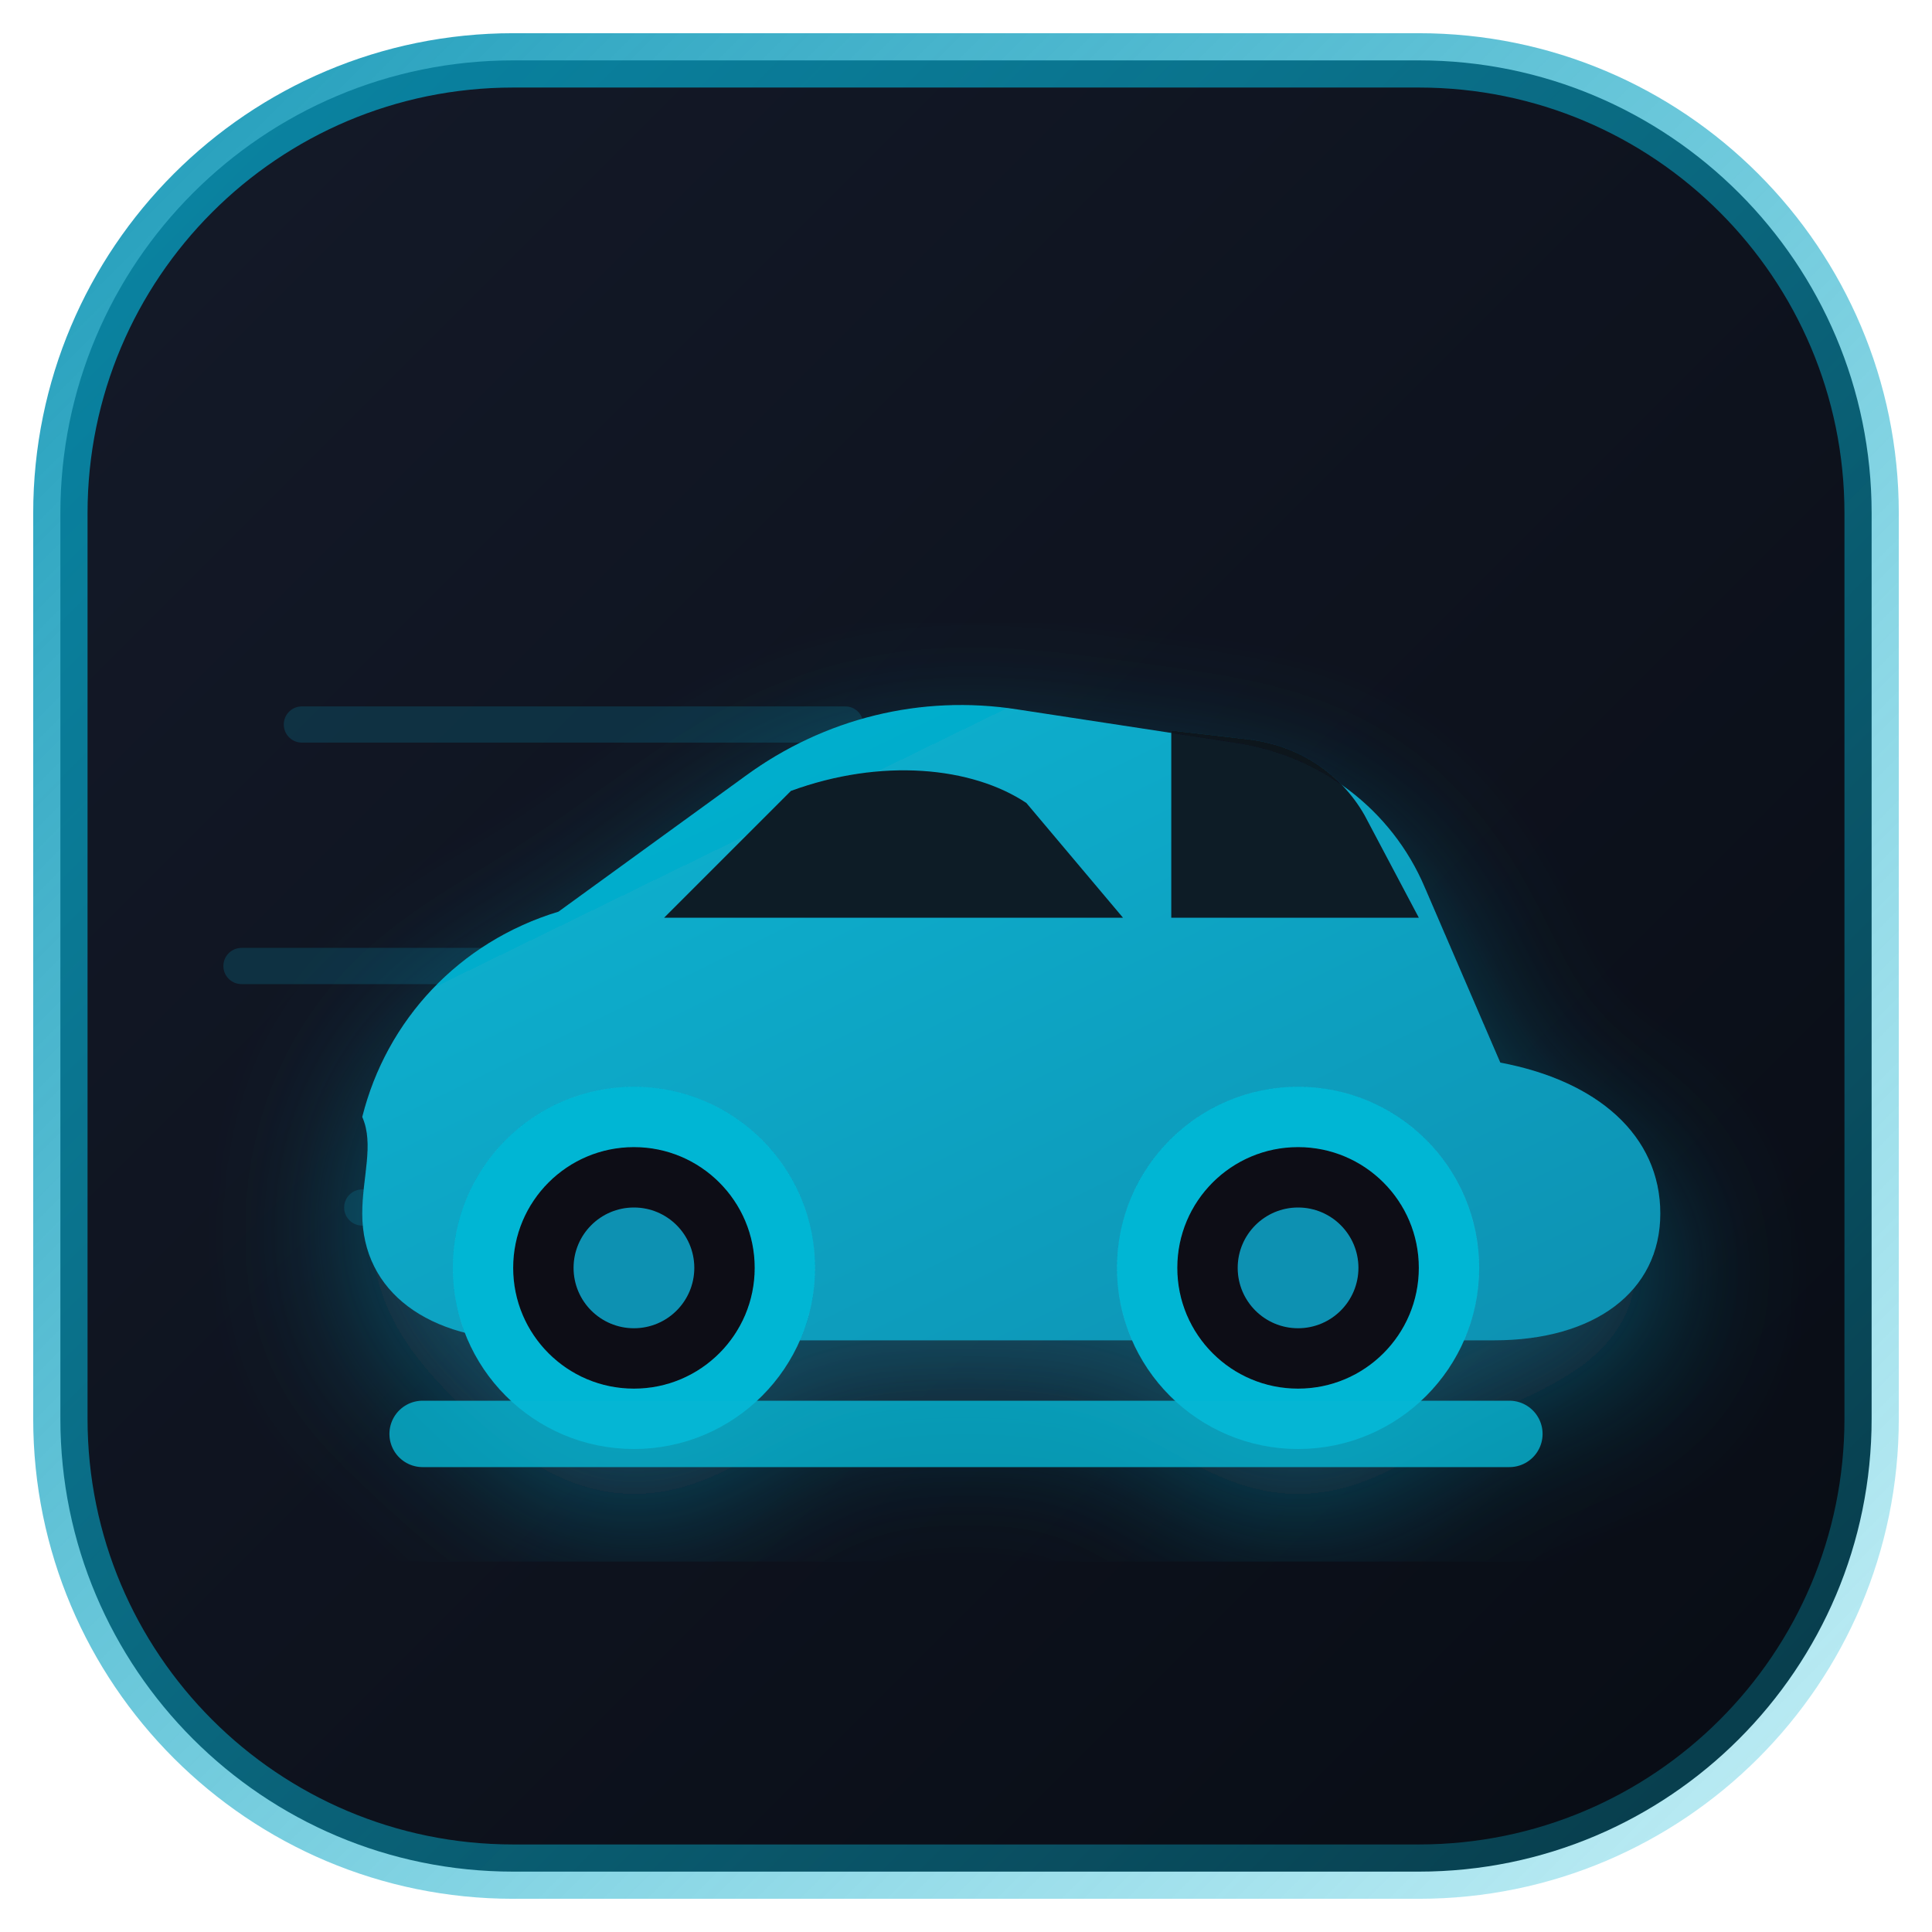
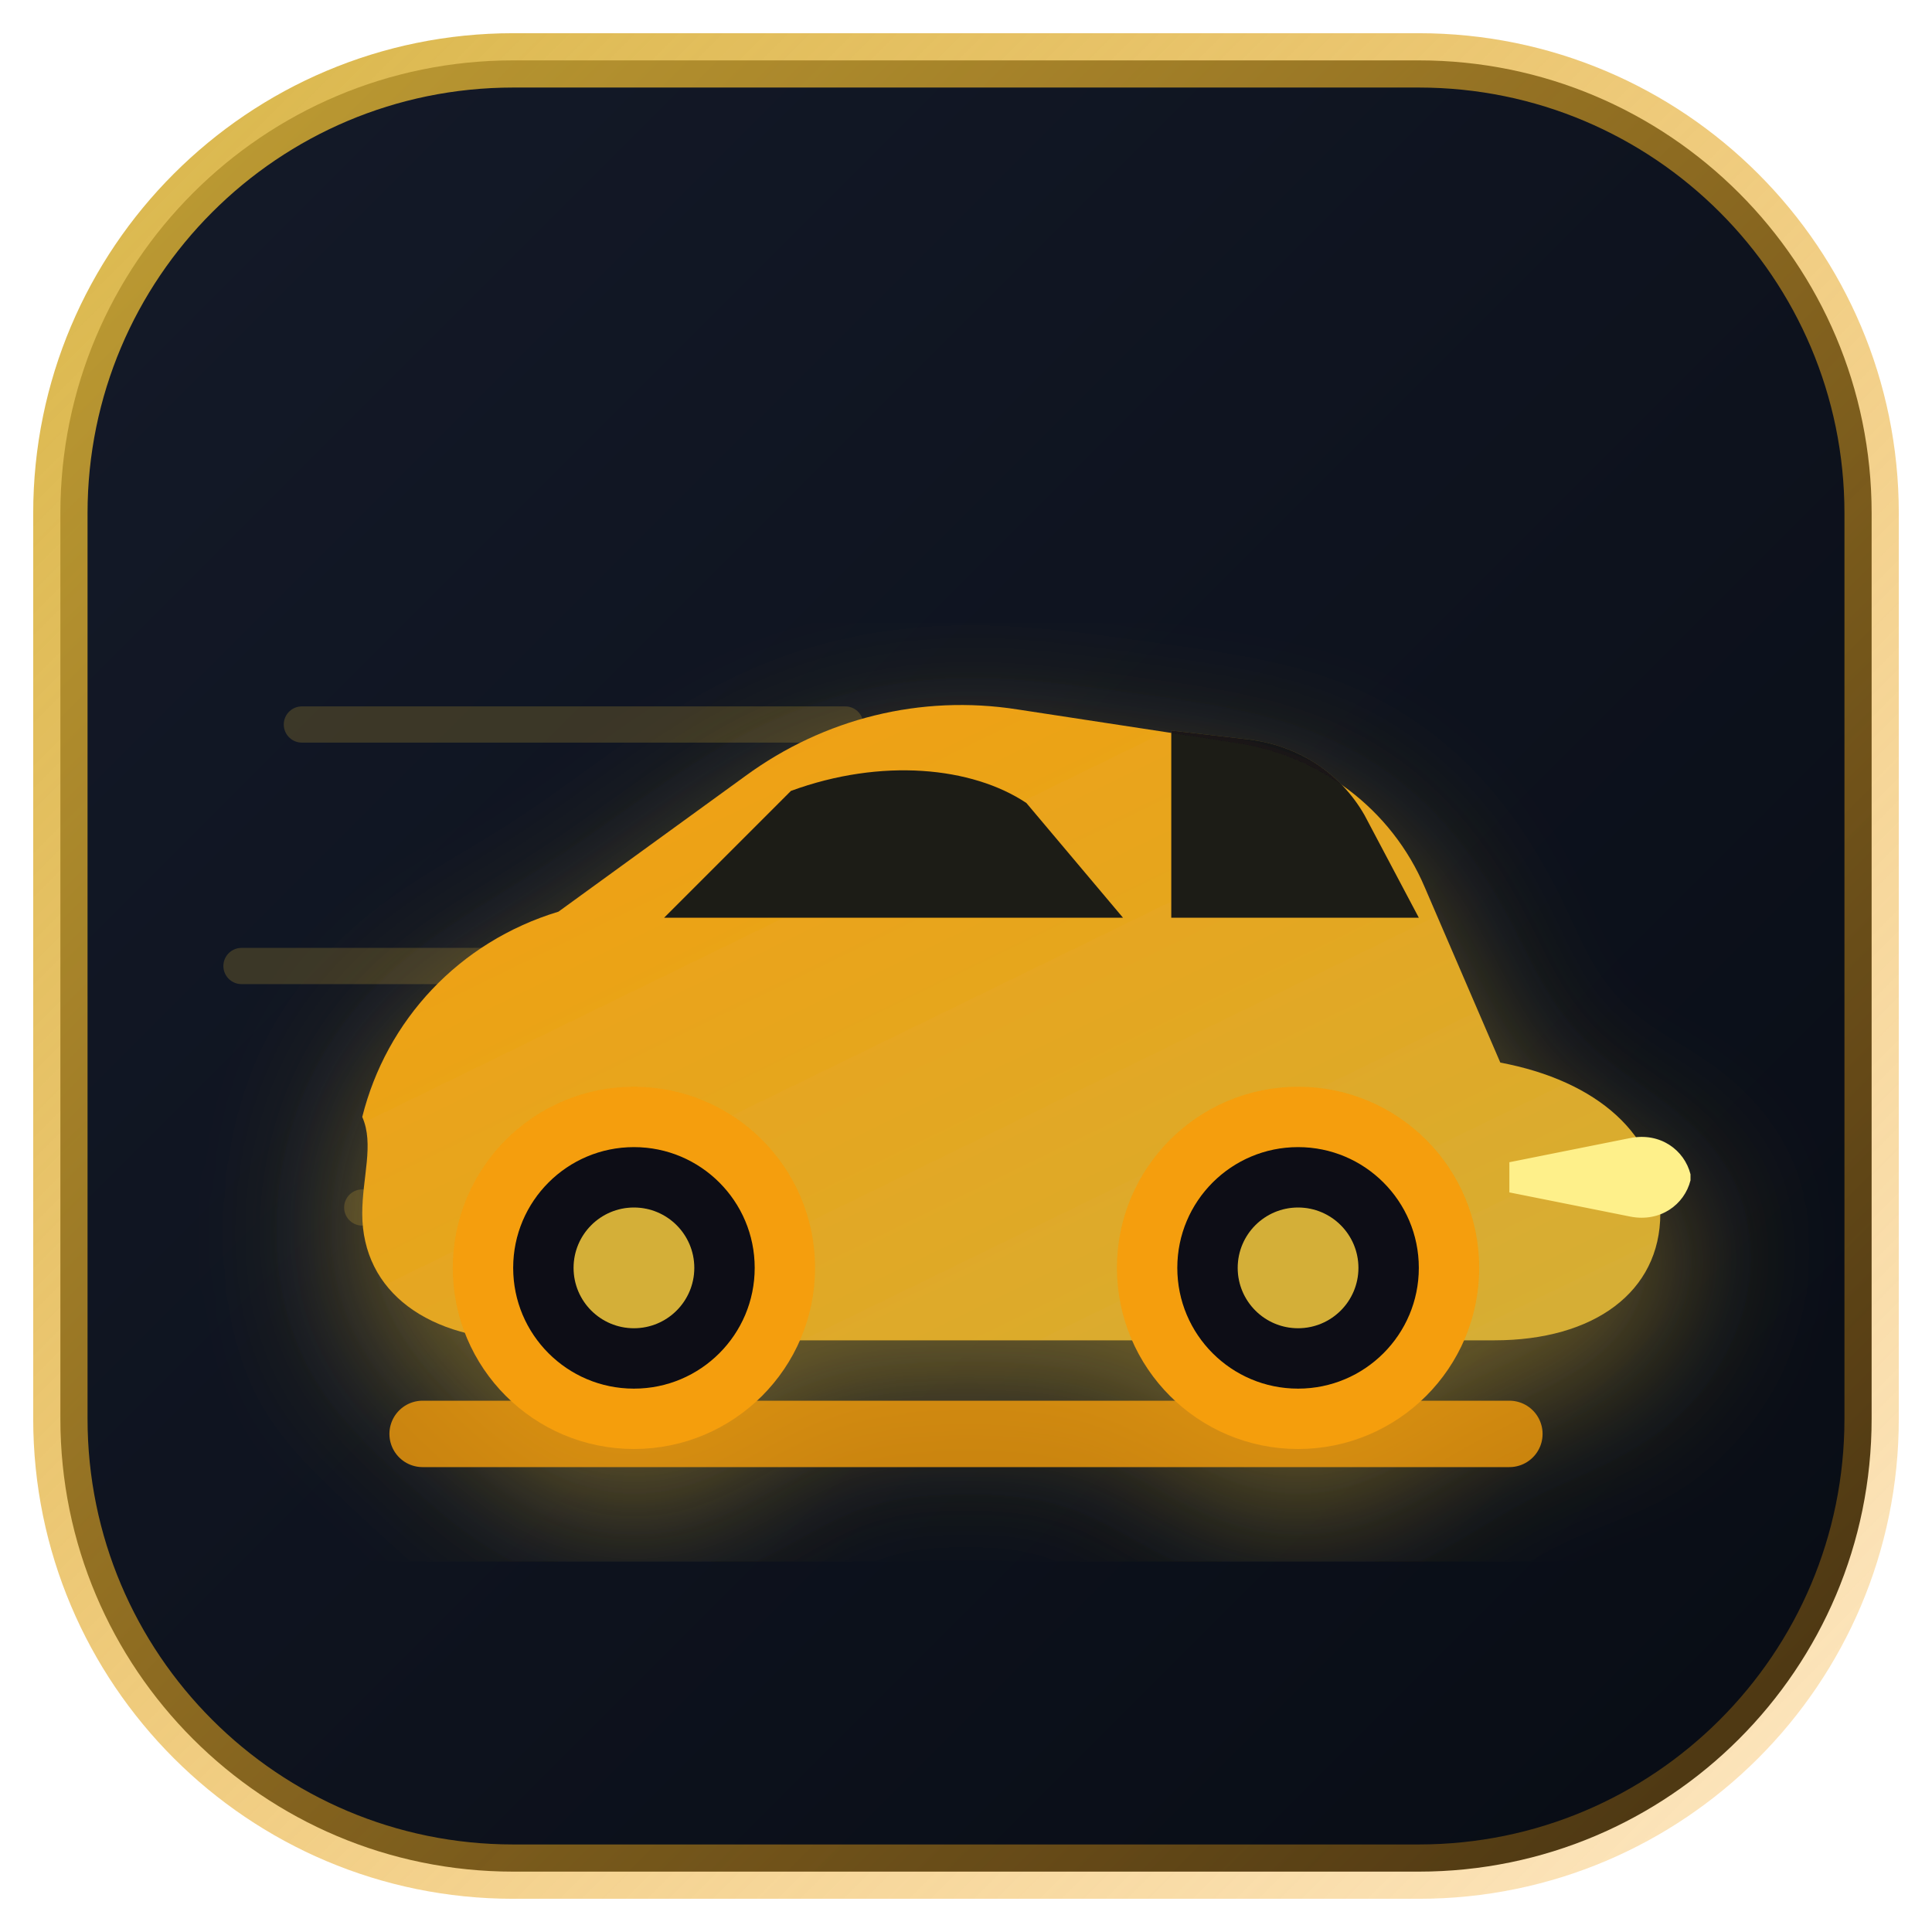
<svg xmlns="http://www.w3.org/2000/svg" viewBox="0 0 64 64" width="64" height="64">
  <defs>
    <linearGradient id="bgG" x1="0%" y1="0%" x2="100%" y2="100%">
      <stop offset="0%" stop-color="#141a29" />
      <stop offset="100%" stop-color="#080c14" />
    </linearGradient>
    <linearGradient id="brandG" x1="0%" y1="0%" x2="100%" y2="100%">
-       <stop offset="0%" stop-color="#06b6d4" />
-       <stop offset="100%" stop-color="#0891b2" />
+       <stop offset="0%" stop-color="#f59e0b" />
+       <stop offset="100%" stop-color="#d4af37" />
    </linearGradient>
    <linearGradient id="rimG" x1="0%" y1="0%" x2="100%" y2="100%">
-       <stop offset="0%" stop-color="#0891b2" stop-opacity="0.9" />
-       <stop offset="100%" stop-color="#06b6d4" stop-opacity="0.25" />
+       <stop offset="0%" stop-color="#d4af37" stop-opacity="0.9" />
+       <stop offset="100%" stop-color="#f59e0b" stop-opacity="0.25" />
    </linearGradient>
    <filter id="glow" x="-20%" y="-20%" width="140%" height="140%">
-       <feDropShadow dx="0" dy="2" stdDeviation="2.5" flood-color="#0891b2" flood-opacity="0.5" />
+       <feDropShadow dx="0" dy="2" stdDeviation="2.5" flood-color="#d4af37" flood-opacity="0.5" />
    </filter>
  </defs>
  <rect x="2" y="2" width="60" height="60" rx="15" fill="url(#bgG)" stroke="url(#rimG)" stroke-width="1.8" />
-   <path d="M10 24h18M8 32h12M12 40h10" stroke="#0891b2" stroke-width="1.2" stroke-linecap="round" opacity="0.22" />
+   <path d="M10 24h18M8 32h12M12 40h10" stroke="#d4af37" stroke-width="1.2" stroke-linecap="round" opacity="0.22" />
  <g filter="url(#glow)">
    <path d="M12 37c.8-3.2 3.2-5.8 6.5-6.8l6.2-4.5c2.6-1.9 5.8-2.7 9-2.2l7.2 1.1c2.8.4 5.2 2.2 6.3 4.8l2.5 5.8c3.2.6 5.3 2.4 5.3 5 0 2.6-2.2 4.2-5.5 4.2H17.5c-3.3 0-5.5-1.6-5.5-4.2 0-1.2.4-2.3 0-3.2z" fill="url(#brandG)" />
    <path d="M26.2 26.2l-4.2 4.2h15.2l-3.2-3.8c-1.8-1.2-4.8-1.5-7.8-.4z" fill="#080c14" opacity="0.9" />
    <path d="M38.8 30.4h8.2l-1.8-3.4c-.8-1.4-2.2-2.3-3.8-2.5l-2.6-.3z" fill="#080c14" opacity="0.9" />
-     <circle cx="21" cy="42" r="5" fill="#080c14" stroke="#06b6d4" stroke-width="2" />
-     <circle cx="21" cy="42" r="2" fill="#0891b2" />
-     <circle cx="43" cy="42" r="5" fill="#080c14" stroke="#06b6d4" stroke-width="2" />
-     <circle cx="43" cy="42" r="2" fill="#0891b2" />
+     <circle cx="21" cy="42" r="5" fill="#080c14" stroke="#f59e0b" stroke-width="2" />
+     <circle cx="21" cy="42" r="2" fill="#d4af37" />
+     <circle cx="43" cy="42" r="5" fill="#080c14" stroke="#f59e0b" stroke-width="2" />
+     <circle cx="43" cy="42" r="2" fill="#d4af37" />
+     <path d="M50 38.5l4-.8c1-.2 1.8.4 2 1.2v.2c-.2.8-1 1.4-2 1.2l-4-.8v-1z" fill="#fef08a" />
  </g>
-   <path d="M14 47.5h36" stroke="#06b6d4" stroke-width="2.2" stroke-linecap="round" opacity="0.8" />
+   <path d="M14 47.5h36" stroke="#f59e0b" stroke-width="2.2" stroke-linecap="round" opacity="0.8" />
</svg>
